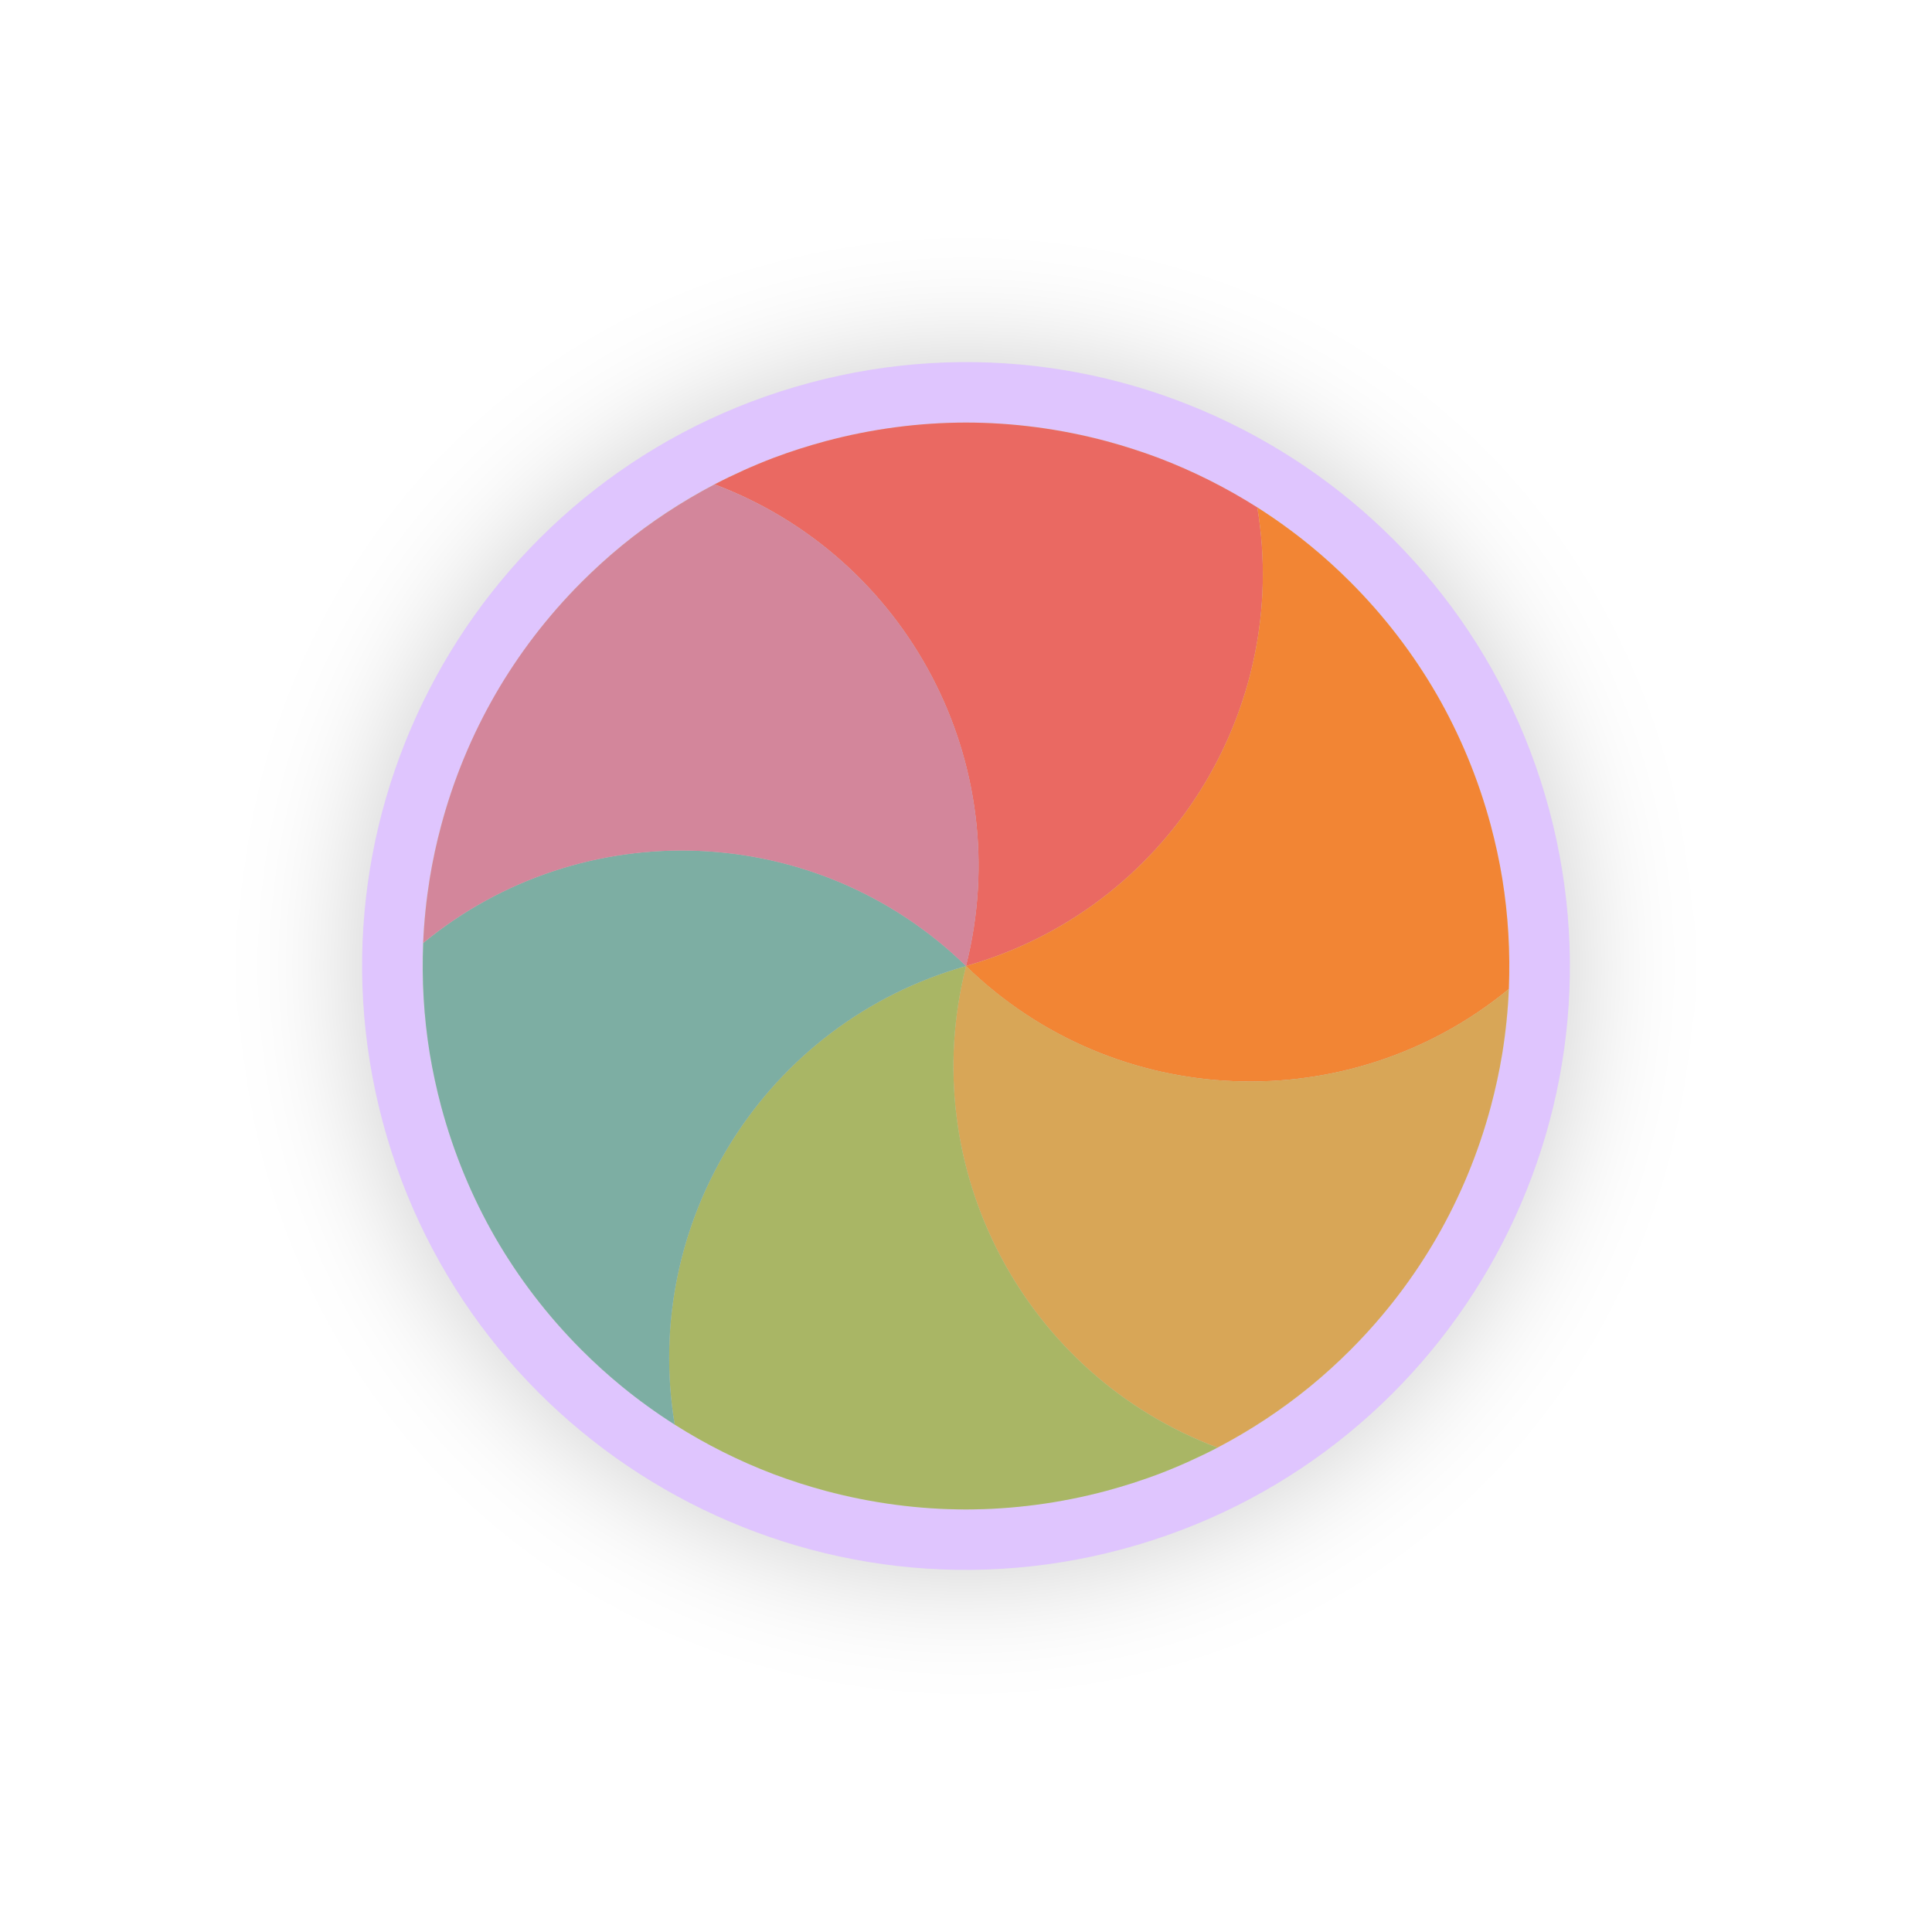
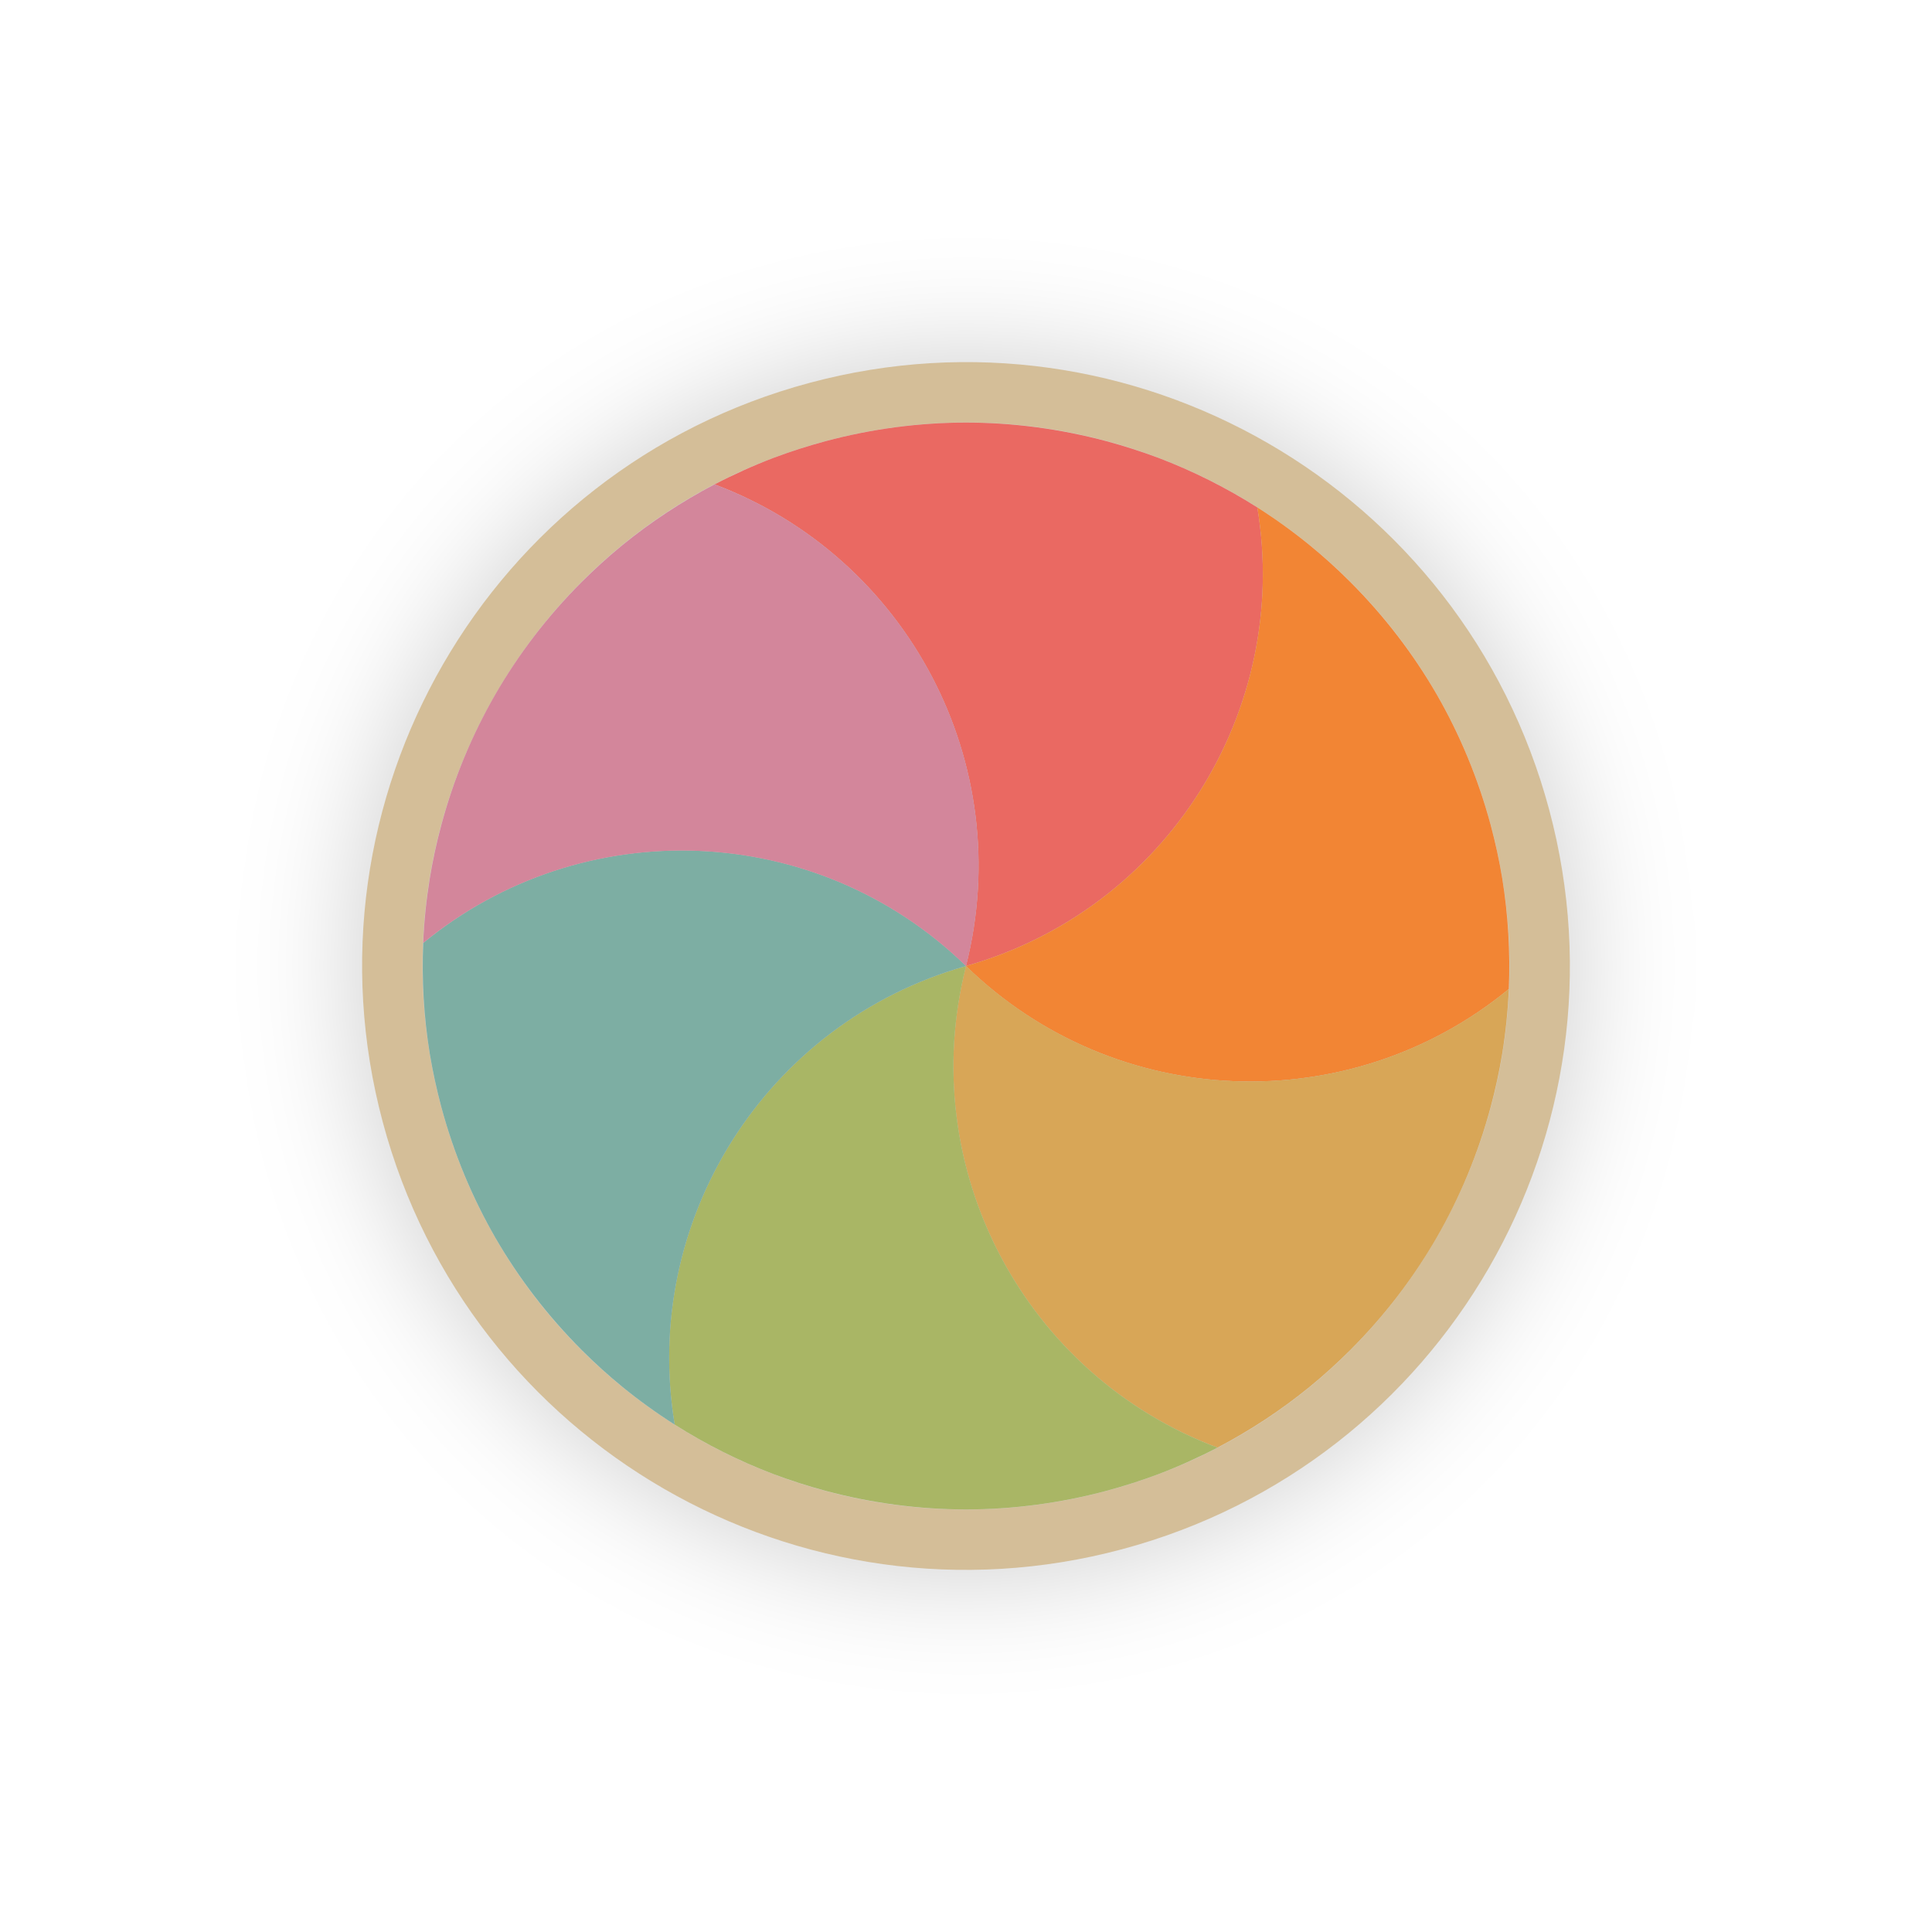
<svg xmlns="http://www.w3.org/2000/svg" width="32" height="32" viewBox="0 0 32 32" fill="none">
  <g filter="url(#filter0_d_182_7473)">
-     <circle cx="16" cy="16" r="9.5" transform="rotate(-15 16 16)" stroke="#DFC5FE" stroke-linejoin="round" />
+     <circle cx="16" cy="16" r="9.5" transform="rotate(-15 16 16)" stroke="#D4BE98" stroke-linejoin="round" />
    <path d="M11.835 8.023C12.152 7.858 12.479 7.711 12.814 7.583C13.092 7.479 13.378 7.387 13.671 7.308C14.449 7.1 15.231 7 16 6.999C16.769 7 17.551 7.1 18.329 7.308C18.622 7.387 18.907 7.479 19.185 7.583C19.759 7.801 20.309 8.077 20.826 8.405C21.384 11.763 19.333 15.06 15.999 16C16.852 12.643 15.022 9.219 11.835 8.023Z" fill="#EA6962" />
    <path d="M20.825 8.404C21.127 8.596 21.418 8.806 21.696 9.033C21.926 9.221 22.148 9.422 22.363 9.637C22.933 10.207 23.41 10.834 23.795 11.499C24.179 12.166 24.483 12.893 24.692 13.671C24.77 13.964 24.834 14.257 24.882 14.55C24.98 15.156 25.016 15.77 24.991 16.382C22.362 18.544 18.481 18.417 15.999 16C19.333 15.059 21.384 11.762 20.825 8.404Z" fill="#F28534" />
    <path d="M24.991 16.381C24.976 16.738 24.939 17.095 24.882 17.449C24.834 17.742 24.77 18.036 24.692 18.329C24.483 19.107 24.179 19.834 23.795 20.5C23.41 21.166 22.933 21.793 22.363 22.363C22.148 22.577 21.926 22.779 21.696 22.967C21.221 23.355 20.707 23.693 20.165 23.977C16.977 22.782 15.147 19.357 16 15.999C18.481 18.416 22.362 18.544 24.991 16.381Z" fill="#D8A657" />
    <path d="M20.166 23.977C19.848 24.142 19.521 24.289 19.186 24.417C18.908 24.521 18.622 24.613 18.329 24.692C17.551 24.9 16.769 25 16 25.001C15.231 25 14.449 24.9 13.671 24.692C13.378 24.613 13.092 24.521 12.815 24.417C12.241 24.199 11.691 23.923 11.174 23.595C10.616 20.237 12.666 16.94 16.001 16C15.148 19.357 16.978 22.782 20.166 23.977Z" fill="#A9B665" />
    <path d="M11.175 23.596C10.873 23.404 10.582 23.194 10.304 22.967C10.074 22.779 9.852 22.578 9.637 22.363C9.068 21.794 8.59 21.166 8.205 20.501C7.821 19.834 7.517 19.107 7.308 18.329C7.23 18.036 7.167 17.743 7.118 17.45C7.02 16.844 6.984 16.23 7.01 15.618C9.638 13.456 13.519 13.583 16.001 16C12.667 16.941 10.616 20.238 11.175 23.596Z" fill="#7DAEA3" />
    <path d="M7.009 15.619C7.024 15.262 7.061 14.905 7.118 14.551C7.166 14.258 7.229 13.964 7.308 13.671C7.516 12.893 7.821 12.166 8.205 11.5C8.59 10.834 9.067 10.207 9.637 9.637C9.852 9.423 10.074 9.221 10.304 9.033C10.779 8.645 11.293 8.307 11.835 8.023C15.023 9.218 16.853 12.643 16 16.001C13.519 13.584 9.638 13.457 7.009 15.619Z" fill="#D3869B" />
  </g>
  <defs>
    <filter id="filter0_d_182_7473" x="-2" y="-2" width="36" height="36" filterUnits="userSpaceOnUse" color-interpolation-filters="sRGB">
      <feFlood flood-opacity="0" result="BackgroundImageFix" />
      <feColorMatrix in="SourceAlpha" type="matrix" values="0 0 0 0 0 0 0 0 0 0 0 0 0 0 0 0 0 0 127 0" result="hardAlpha" />
      <feOffset />
      <feGaussianBlur stdDeviation="1" />
      <feColorMatrix type="matrix" values="0 0 0 0 0 0 0 0 0 0 0 0 0 0 0 0 0 0 0.2 0" />
      <feBlend mode="normal" in2="BackgroundImageFix" result="effect1_dropShadow_182_7473" />
      <feBlend mode="normal" in="SourceGraphic" in2="effect1_dropShadow_182_7473" result="shape" />
    </filter>
  </defs>
</svg>
